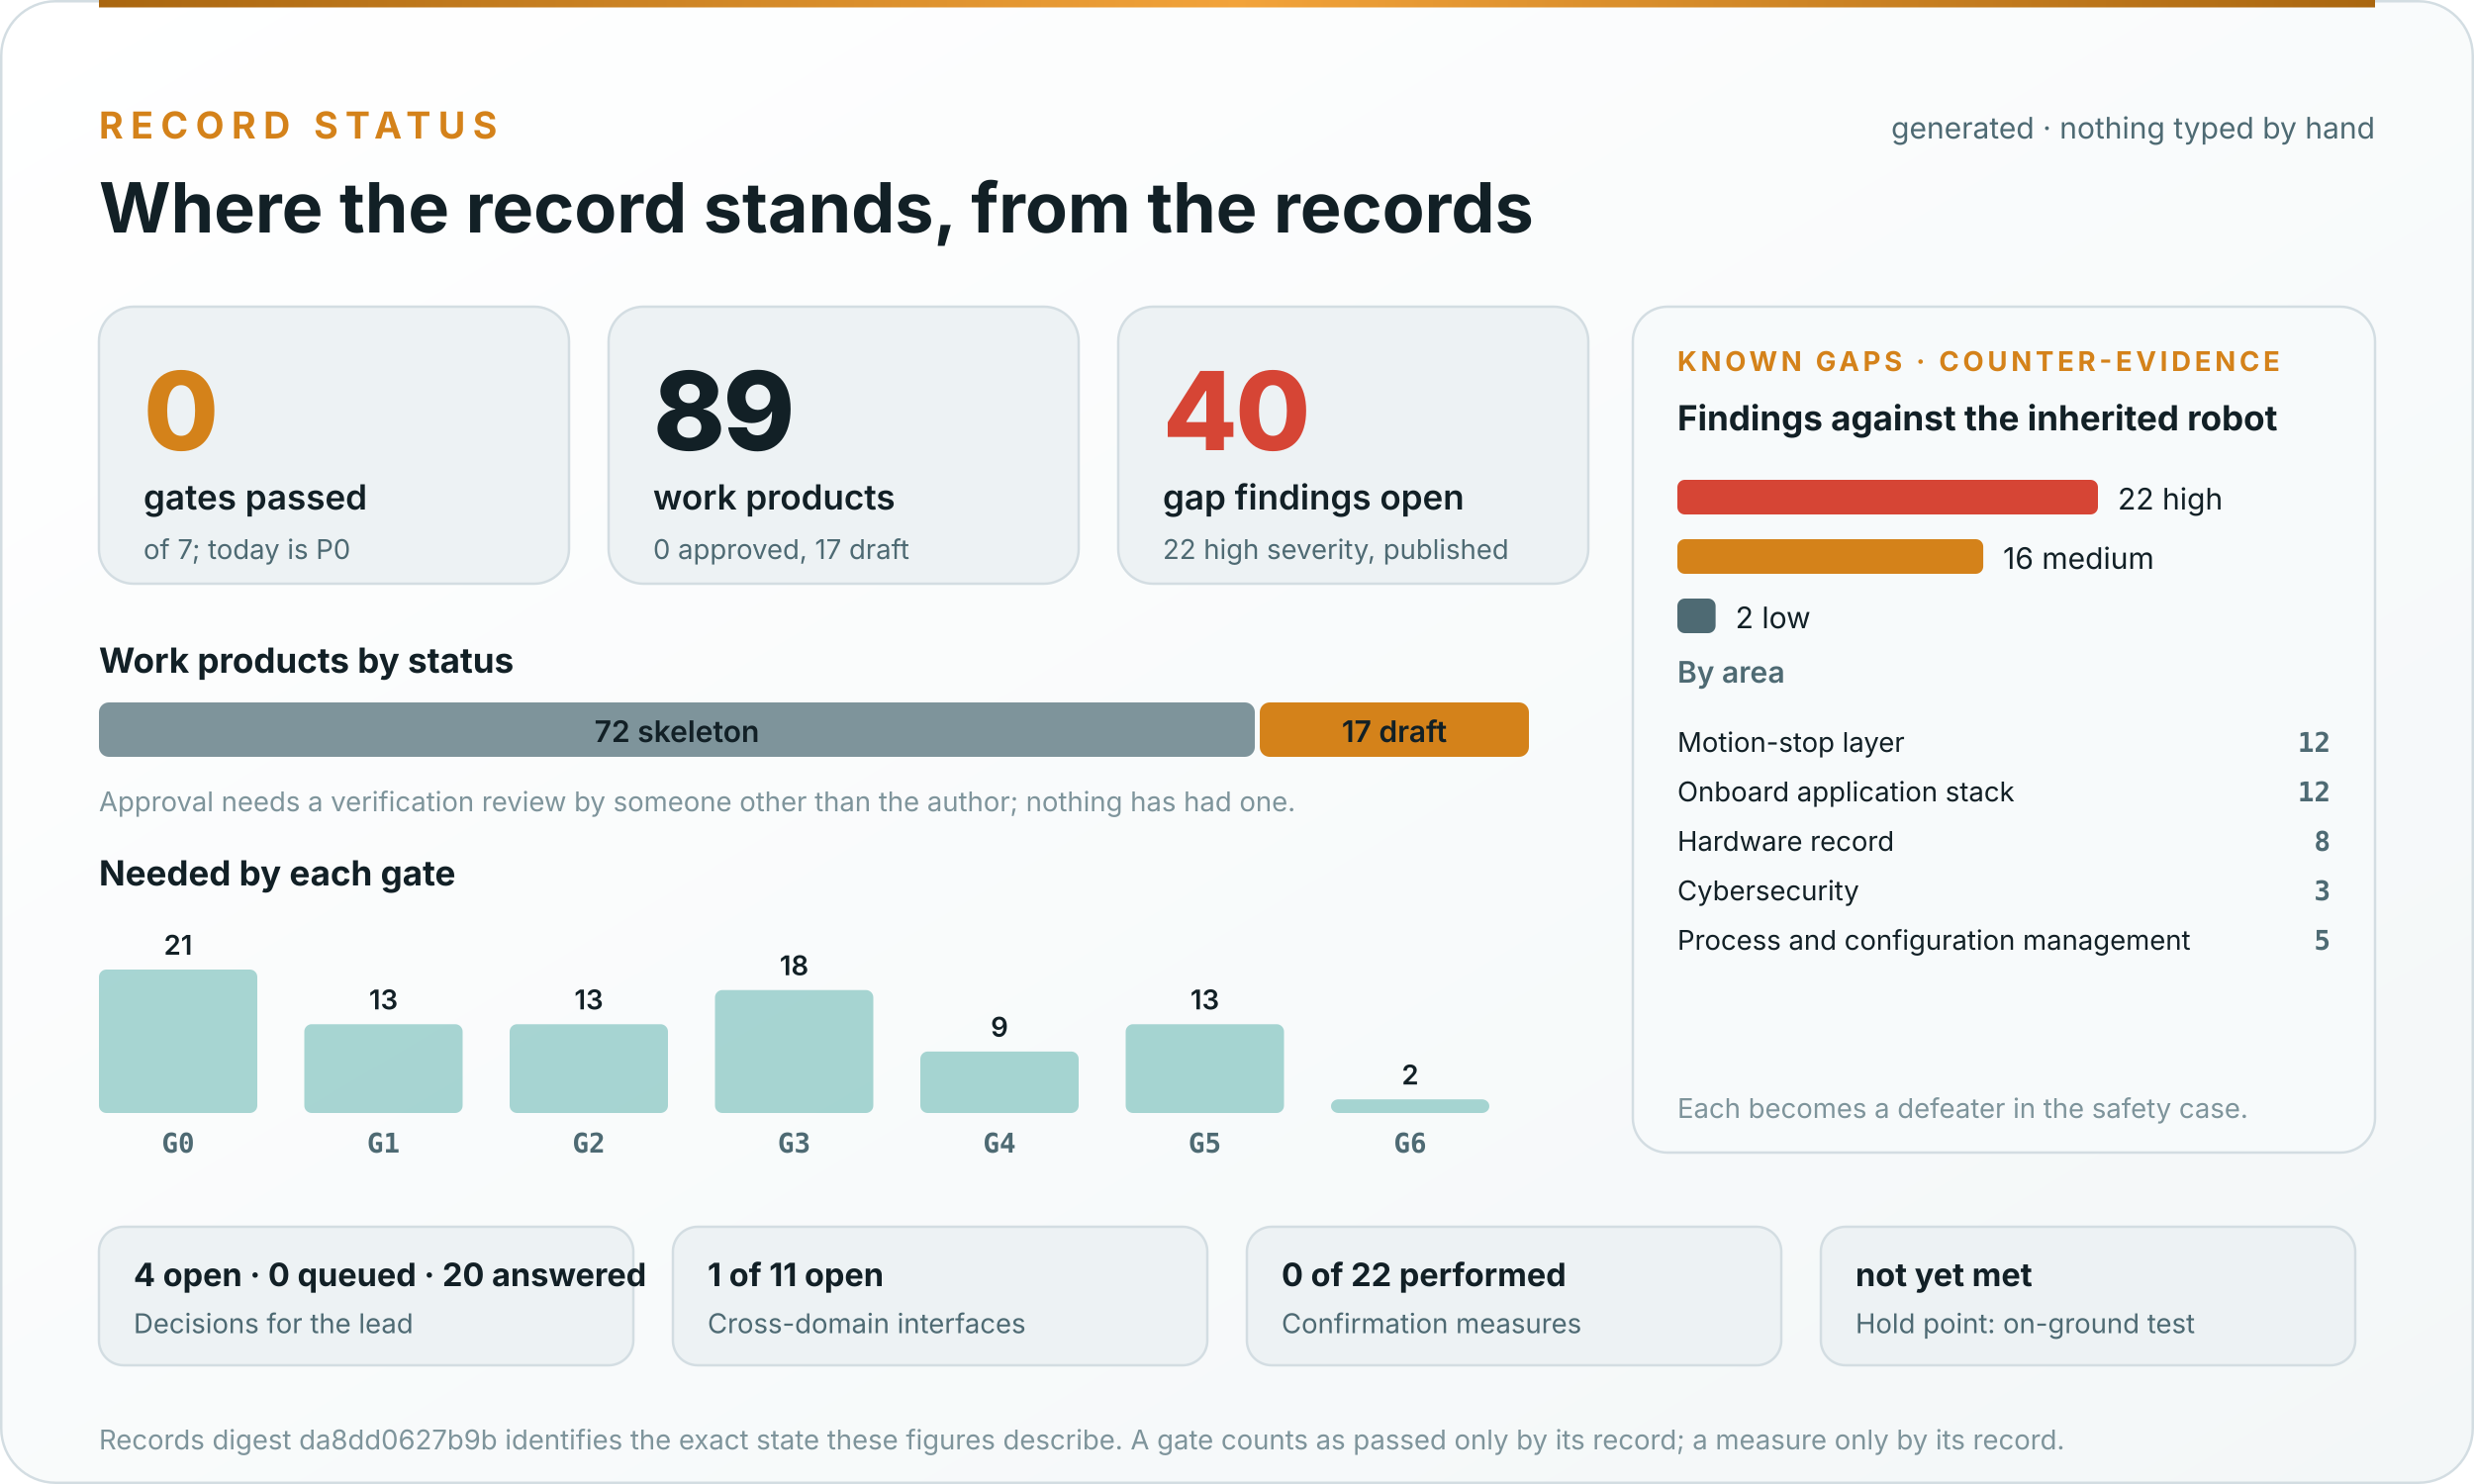
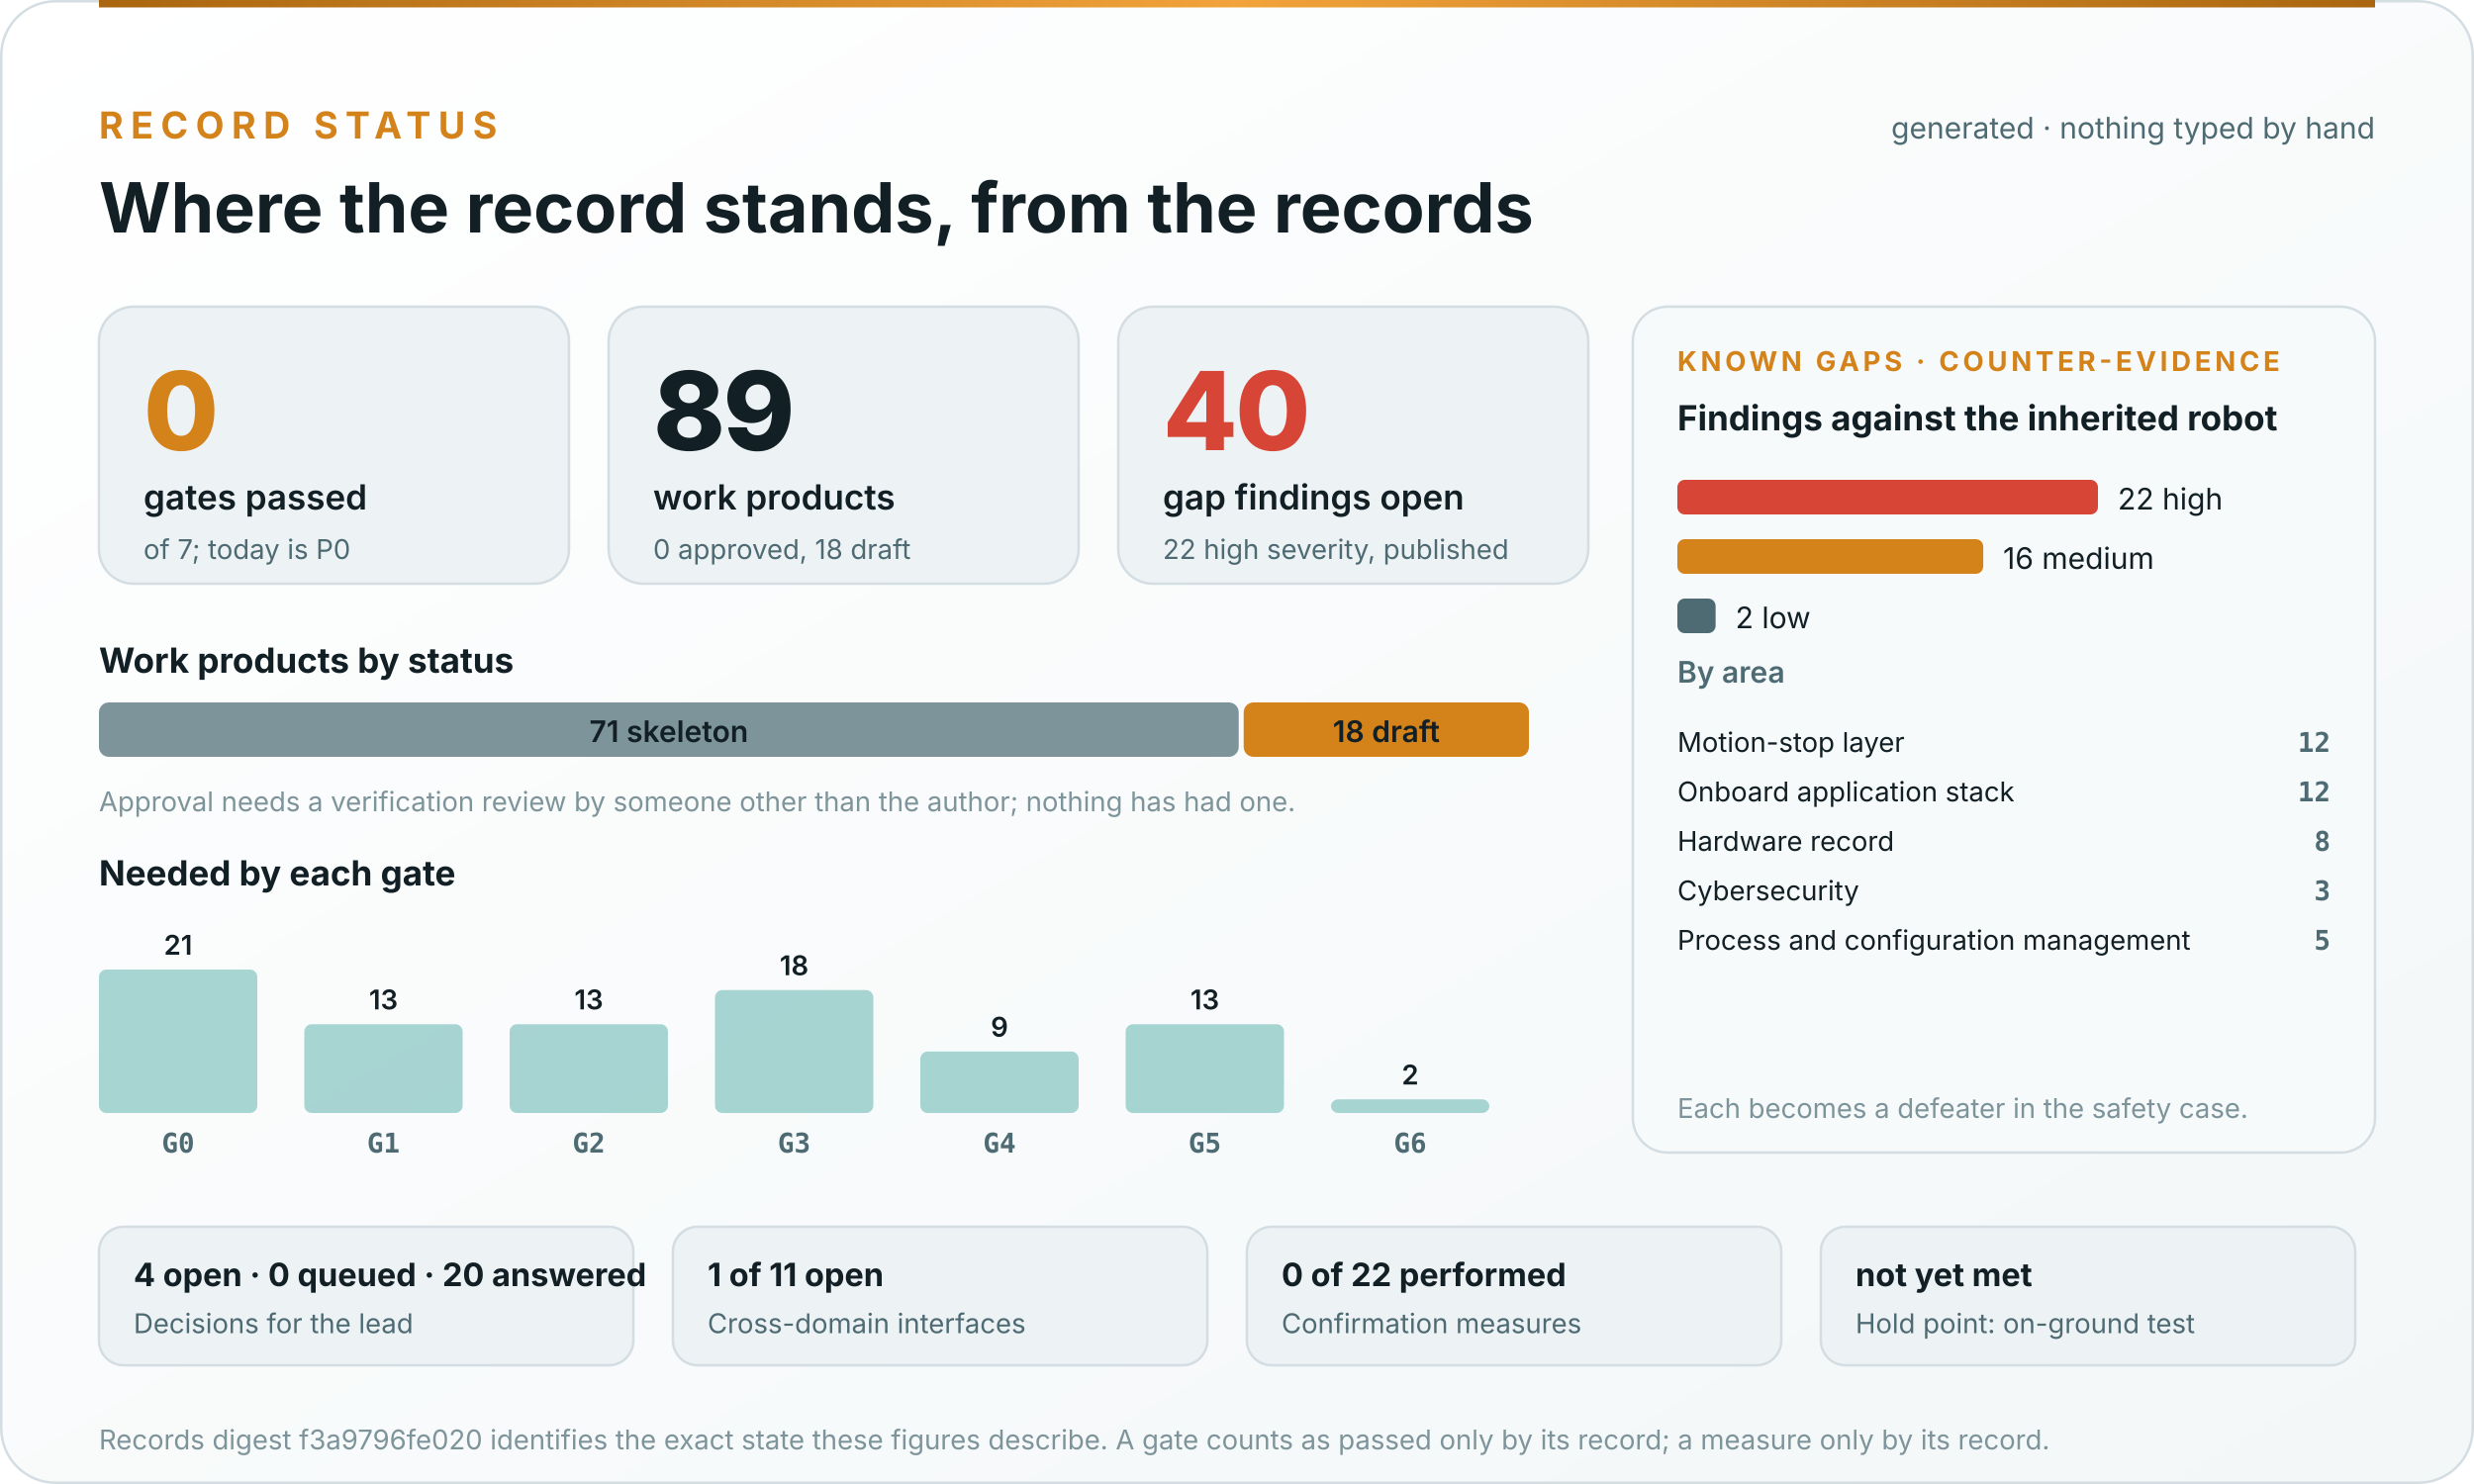
<svg xmlns="http://www.w3.org/2000/svg" width="1000" height="600" viewBox="0 0 1000 600" role="img" aria-labelledby="stat-t stat-d">
  <defs>
    <linearGradient id="stat-bg" x1="0" y1="0" x2="1" y2="1">
      <stop offset="0" stop-color="#FFFFFF" />
      <stop offset="1" stop-color="#F3F7F8" />
    </linearGradient>
    <linearGradient id="stat-amber" x1="0" y1="0" x2="1" y2="0">
      <stop offset="0" stop-color="#A8650F" />
      <stop offset="0.5" stop-color="#F2A33A" />
      <stop offset="1" stop-color="#A8650F" />
    </linearGradient>
  </defs>
  <rect x="0.5" y="0.5" width="999" height="599" rx="22" fill="url(#stat-bg)" stroke="#D3DDE2" />
  <rect x="40" y="0" width="920" height="3" fill="url(#stat-amber)" />
  <text x="40" y="56" font-family="Inter, 'Segoe UI', 'Helvetica Neue', Helvetica, Arial, sans-serif" font-size="15" font-weight="700" fill="#D4821A" text-anchor="start" letter-spacing="3">RECORD STATUS</text>
  <text x="40" y="94" font-family="Inter, 'Segoe UI', 'Helvetica Neue', Helvetica, Arial, sans-serif" font-size="28" font-weight="700" fill="#122026" text-anchor="start">Where the record stands, from the records</text>
  <text x="960" y="56" font-family="Inter, 'Segoe UI', 'Helvetica Neue', Helvetica, Arial, sans-serif" font-size="12" font-weight="400" fill="#4E6A73" text-anchor="end">generated · nothing typed by hand</text>
  <rect x="40" y="124" width="190" height="112" rx="14" fill="#EDF2F4" stroke="#D3DDE2" stroke-width="1" />
  <text x="58" y="182" font-family="Inter, 'Segoe UI', 'Helvetica Neue', Helvetica, Arial, sans-serif" font-size="44" font-weight="800" fill="#D4821A" text-anchor="start" letter-spacing="-1">0</text>
  <text x="58" y="206" font-family="Inter, 'Segoe UI', 'Helvetica Neue', Helvetica, Arial, sans-serif" font-size="14" font-weight="600" fill="#122026" text-anchor="start">gates passed</text>
  <text x="58" y="226" font-family="Inter, 'Segoe UI', 'Helvetica Neue', Helvetica, Arial, sans-serif" font-size="11" font-weight="400" fill="#4E6A73" text-anchor="start">of 7; today is P0</text>
  <rect x="246" y="124" width="190" height="112" rx="14" fill="#EDF2F4" stroke="#D3DDE2" stroke-width="1" />
  <text x="264" y="182" font-family="Inter, 'Segoe UI', 'Helvetica Neue', Helvetica, Arial, sans-serif" font-size="44" font-weight="800" fill="#122026" text-anchor="start" letter-spacing="-1">89</text>
  <text x="264" y="206" font-family="Inter, 'Segoe UI', 'Helvetica Neue', Helvetica, Arial, sans-serif" font-size="14" font-weight="600" fill="#122026" text-anchor="start">work products</text>
-   <text x="264" y="226" font-family="Inter, 'Segoe UI', 'Helvetica Neue', Helvetica, Arial, sans-serif" font-size="11" font-weight="400" fill="#4E6A73" text-anchor="start">0 approved, 17 draft</text>
+   <text x="264" y="226" font-family="Inter, 'Segoe UI', 'Helvetica Neue', Helvetica, Arial, sans-serif" font-size="11" font-weight="400" fill="#4E6A73" text-anchor="start">0 approved, 18 draft</text>
  <rect x="452" y="124" width="190" height="112" rx="14" fill="#EDF2F4" stroke="#D3DDE2" stroke-width="1" />
  <text x="470" y="182" font-family="Inter, 'Segoe UI', 'Helvetica Neue', Helvetica, Arial, sans-serif" font-size="44" font-weight="800" fill="#D64535" text-anchor="start" letter-spacing="-1">40</text>
  <text x="470" y="206" font-family="Inter, 'Segoe UI', 'Helvetica Neue', Helvetica, Arial, sans-serif" font-size="14" font-weight="600" fill="#122026" text-anchor="start">gap findings open</text>
  <text x="470" y="226" font-family="Inter, 'Segoe UI', 'Helvetica Neue', Helvetica, Arial, sans-serif" font-size="11" font-weight="400" fill="#4E6A73" text-anchor="start">22 high severity, published</text>
  <text x="40" y="272" font-family="Inter, 'Segoe UI', 'Helvetica Neue', Helvetica, Arial, sans-serif" font-size="14" font-weight="700" fill="#122026" text-anchor="start">Work products by status</text>
-   <rect x="40" y="284" width="467.213" height="22" rx="4" fill="#7E949B" />
-   <text x="273.607" y="300" font-family="Inter, 'Segoe UI', 'Helvetica Neue', Helvetica, Arial, sans-serif" font-size="12" font-weight="600" fill="#122026" text-anchor="middle">72 skeleton</text>
-   <rect x="509.213" y="284" width="108.787" height="22" rx="4" fill="#D4821A" />
-   <text x="563.607" y="300" font-family="Inter, 'Segoe UI', 'Helvetica Neue', Helvetica, Arial, sans-serif" font-size="12" font-weight="600" fill="#122026" text-anchor="middle">17 draft</text>
+   <rect x="40" y="284" width="460.697" height="22" rx="4" fill="#7E949B" />
+   <text x="270.348" y="300" font-family="Inter, 'Segoe UI', 'Helvetica Neue', Helvetica, Arial, sans-serif" font-size="12" font-weight="600" fill="#122026" text-anchor="middle">71 skeleton</text>
+   <rect x="502.697" y="284" width="115.303" height="22" rx="4" fill="#D4821A" />
+   <text x="560.348" y="300" font-family="Inter, 'Segoe UI', 'Helvetica Neue', Helvetica, Arial, sans-serif" font-size="12" font-weight="600" fill="#122026" text-anchor="middle">18 draft</text>
  <text x="40" y="328" font-family="Inter, 'Segoe UI', 'Helvetica Neue', Helvetica, Arial, sans-serif" font-size="11" font-weight="400" fill="#7E949B" text-anchor="start">Approval needs a verification review by someone other than the author; nothing has had one.</text>
  <text x="40" y="358" font-family="Inter, 'Segoe UI', 'Helvetica Neue', Helvetica, Arial, sans-serif" font-size="14" font-weight="700" fill="#122026" text-anchor="start">Needed by each gate</text>
  <rect x="40" y="392" width="64" height="58" rx="3" fill="#0E8C83" fill-opacity="0.35" />
  <text x="72" y="386" font-family="Inter, 'Segoe UI', 'Helvetica Neue', Helvetica, Arial, sans-serif" font-size="11" font-weight="600" fill="#122026" text-anchor="middle">21</text>
  <text x="72" y="466" font-family="'JetBrains Mono', 'SFMono-Regular', Menlo, Consolas, monospace" font-size="11" font-weight="600" fill="#4E6A73" text-anchor="middle">G0</text>
  <rect x="123" y="414.095" width="64" height="35.905" rx="3" fill="#0E8C83" fill-opacity="0.35" />
  <text x="155" y="408.095" font-family="Inter, 'Segoe UI', 'Helvetica Neue', Helvetica, Arial, sans-serif" font-size="11" font-weight="600" fill="#122026" text-anchor="middle">13</text>
  <text x="155" y="466" font-family="'JetBrains Mono', 'SFMono-Regular', Menlo, Consolas, monospace" font-size="11" font-weight="600" fill="#4E6A73" text-anchor="middle">G1</text>
  <rect x="206" y="414.095" width="64" height="35.905" rx="3" fill="#0E8C83" fill-opacity="0.35" />
  <text x="238" y="408.095" font-family="Inter, 'Segoe UI', 'Helvetica Neue', Helvetica, Arial, sans-serif" font-size="11" font-weight="600" fill="#122026" text-anchor="middle">13</text>
  <text x="238" y="466" font-family="'JetBrains Mono', 'SFMono-Regular', Menlo, Consolas, monospace" font-size="11" font-weight="600" fill="#4E6A73" text-anchor="middle">G2</text>
  <rect x="289" y="400.286" width="64" height="49.714" rx="3" fill="#0E8C83" fill-opacity="0.35" />
  <text x="321" y="394.286" font-family="Inter, 'Segoe UI', 'Helvetica Neue', Helvetica, Arial, sans-serif" font-size="11" font-weight="600" fill="#122026" text-anchor="middle">18</text>
  <text x="321" y="466" font-family="'JetBrains Mono', 'SFMono-Regular', Menlo, Consolas, monospace" font-size="11" font-weight="600" fill="#4E6A73" text-anchor="middle">G3</text>
  <rect x="372" y="425.143" width="64" height="24.857" rx="3" fill="#0E8C83" fill-opacity="0.35" />
  <text x="404" y="419.143" font-family="Inter, 'Segoe UI', 'Helvetica Neue', Helvetica, Arial, sans-serif" font-size="11" font-weight="600" fill="#122026" text-anchor="middle">9</text>
  <text x="404" y="466" font-family="'JetBrains Mono', 'SFMono-Regular', Menlo, Consolas, monospace" font-size="11" font-weight="600" fill="#4E6A73" text-anchor="middle">G4</text>
  <rect x="455" y="414.095" width="64" height="35.905" rx="3" fill="#0E8C83" fill-opacity="0.35" />
  <text x="487" y="408.095" font-family="Inter, 'Segoe UI', 'Helvetica Neue', Helvetica, Arial, sans-serif" font-size="11" font-weight="600" fill="#122026" text-anchor="middle">13</text>
  <text x="487" y="466" font-family="'JetBrains Mono', 'SFMono-Regular', Menlo, Consolas, monospace" font-size="11" font-weight="600" fill="#4E6A73" text-anchor="middle">G5</text>
  <rect x="538" y="444.476" width="64" height="5.524" rx="3" fill="#0E8C83" fill-opacity="0.35" />
  <text x="570" y="438.476" font-family="Inter, 'Segoe UI', 'Helvetica Neue', Helvetica, Arial, sans-serif" font-size="11" font-weight="600" fill="#122026" text-anchor="middle">2</text>
  <text x="570" y="466" font-family="'JetBrains Mono', 'SFMono-Regular', Menlo, Consolas, monospace" font-size="11" font-weight="600" fill="#4E6A73" text-anchor="middle">G6</text>
  <rect x="660" y="124" width="300" height="342" rx="14" fill="#F7FAFB" stroke="#D3DDE2" stroke-width="1" />
  <text x="678" y="150" font-family="Inter, 'Segoe UI', 'Helvetica Neue', Helvetica, Arial, sans-serif" font-size="11" font-weight="700" fill="#D4821A" text-anchor="start" letter-spacing="1.5">KNOWN GAPS · COUNTER-EVIDENCE</text>
  <text x="678" y="174" font-family="Inter, 'Segoe UI', 'Helvetica Neue', Helvetica, Arial, sans-serif" font-size="14" font-weight="700" fill="#122026" text-anchor="start">Findings against the inherited robot</text>
  <rect x="678" y="194" width="170" height="14" rx="3" fill="#D64535" />
  <text x="856" y="206" font-family="Inter, 'Segoe UI', 'Helvetica Neue', Helvetica, Arial, sans-serif" font-size="12" font-weight="400" fill="#122026" text-anchor="start">22 high</text>
  <rect x="678" y="218" width="123.636" height="14" rx="3" fill="#D4821A" />
  <text x="809.636" y="230" font-family="Inter, 'Segoe UI', 'Helvetica Neue', Helvetica, Arial, sans-serif" font-size="12" font-weight="400" fill="#122026" text-anchor="start">16 medium</text>
  <rect x="678" y="242" width="15.454" height="14" rx="3" fill="#4E6A73" />
  <text x="701.455" y="254" font-family="Inter, 'Segoe UI', 'Helvetica Neue', Helvetica, Arial, sans-serif" font-size="12" font-weight="400" fill="#122026" text-anchor="start">2 low</text>
  <text x="678" y="276" font-family="Inter, 'Segoe UI', 'Helvetica Neue', Helvetica, Arial, sans-serif" font-size="12" font-weight="600" fill="#4E6A73" text-anchor="start">By area</text>
  <text x="678" y="304" font-family="Inter, 'Segoe UI', 'Helvetica Neue', Helvetica, Arial, sans-serif" font-size="11" font-weight="400" fill="#122026" text-anchor="start">Motion-stop layer</text>
  <text x="942" y="304" font-family="'JetBrains Mono', 'SFMono-Regular', Menlo, Consolas, monospace" font-size="11" font-weight="600" fill="#4E6A73" text-anchor="end">12</text>
  <text x="678" y="324" font-family="Inter, 'Segoe UI', 'Helvetica Neue', Helvetica, Arial, sans-serif" font-size="11" font-weight="400" fill="#122026" text-anchor="start">Onboard application stack</text>
  <text x="942" y="324" font-family="'JetBrains Mono', 'SFMono-Regular', Menlo, Consolas, monospace" font-size="11" font-weight="600" fill="#4E6A73" text-anchor="end">12</text>
  <text x="678" y="344" font-family="Inter, 'Segoe UI', 'Helvetica Neue', Helvetica, Arial, sans-serif" font-size="11" font-weight="400" fill="#122026" text-anchor="start">Hardware record</text>
  <text x="942" y="344" font-family="'JetBrains Mono', 'SFMono-Regular', Menlo, Consolas, monospace" font-size="11" font-weight="600" fill="#4E6A73" text-anchor="end">8</text>
  <text x="678" y="364" font-family="Inter, 'Segoe UI', 'Helvetica Neue', Helvetica, Arial, sans-serif" font-size="11" font-weight="400" fill="#122026" text-anchor="start">Cybersecurity</text>
  <text x="942" y="364" font-family="'JetBrains Mono', 'SFMono-Regular', Menlo, Consolas, monospace" font-size="11" font-weight="600" fill="#4E6A73" text-anchor="end">3</text>
  <text x="678" y="384" font-family="Inter, 'Segoe UI', 'Helvetica Neue', Helvetica, Arial, sans-serif" font-size="11" font-weight="400" fill="#122026" text-anchor="start">Process and configuration management</text>
  <text x="942" y="384" font-family="'JetBrains Mono', 'SFMono-Regular', Menlo, Consolas, monospace" font-size="11" font-weight="600" fill="#4E6A73" text-anchor="end">5</text>
  <text x="678" y="452" font-family="Inter, 'Segoe UI', 'Helvetica Neue', Helvetica, Arial, sans-serif" font-size="11" font-weight="400" fill="#7E949B" text-anchor="start">Each becomes a defeater in the safety case.</text>
  <rect x="40" y="496" width="216" height="56" rx="10" fill="#EDF2F4" stroke="#D3DDE2" stroke-width="1" />
  <text x="54" y="520" font-family="Inter, 'Segoe UI', 'Helvetica Neue', Helvetica, Arial, sans-serif" font-size="13" font-weight="700" fill="#122026" text-anchor="start">4 open · 0 queued · 20 answered</text>
  <text x="54" y="539" font-family="Inter, 'Segoe UI', 'Helvetica Neue', Helvetica, Arial, sans-serif" font-size="11" font-weight="400" fill="#4E6A73" text-anchor="start">Decisions for the lead</text>
  <rect x="272" y="496" width="216" height="56" rx="10" fill="#EDF2F4" stroke="#D3DDE2" stroke-width="1" />
  <text x="286" y="520" font-family="Inter, 'Segoe UI', 'Helvetica Neue', Helvetica, Arial, sans-serif" font-size="13" font-weight="700" fill="#122026" text-anchor="start">1 of 11 open</text>
  <text x="286" y="539" font-family="Inter, 'Segoe UI', 'Helvetica Neue', Helvetica, Arial, sans-serif" font-size="11" font-weight="400" fill="#4E6A73" text-anchor="start">Cross-domain interfaces</text>
  <rect x="504" y="496" width="216" height="56" rx="10" fill="#EDF2F4" stroke="#D3DDE2" stroke-width="1" />
  <text x="518" y="520" font-family="Inter, 'Segoe UI', 'Helvetica Neue', Helvetica, Arial, sans-serif" font-size="13" font-weight="700" fill="#122026" text-anchor="start">0 of 22 performed</text>
  <text x="518" y="539" font-family="Inter, 'Segoe UI', 'Helvetica Neue', Helvetica, Arial, sans-serif" font-size="11" font-weight="400" fill="#4E6A73" text-anchor="start">Confirmation measures</text>
  <rect x="736" y="496" width="216" height="56" rx="10" fill="#EDF2F4" stroke="#D3DDE2" stroke-width="1" />
  <text x="750" y="520" font-family="Inter, 'Segoe UI', 'Helvetica Neue', Helvetica, Arial, sans-serif" font-size="13" font-weight="700" fill="#122026" text-anchor="start">not yet met</text>
  <text x="750" y="539" font-family="Inter, 'Segoe UI', 'Helvetica Neue', Helvetica, Arial, sans-serif" font-size="11" font-weight="400" fill="#4E6A73" text-anchor="start">Hold point: on-ground test</text>
-   <text x="40" y="586" font-family="Inter, 'Segoe UI', 'Helvetica Neue', Helvetica, Arial, sans-serif" font-size="11" font-weight="400" fill="#7E949B" text-anchor="start">Records digest da8dd0627b9b identifies the exact state these figures describe. A gate counts as passed only by its record; a measure only by its record.</text>
+   <text x="40" y="586" font-family="Inter, 'Segoe UI', 'Helvetica Neue', Helvetica, Arial, sans-serif" font-size="11" font-weight="400" fill="#7E949B" text-anchor="start">Records digest f3a9796fe020 identifies the exact state these figures describe. A gate counts as passed only by its record; a measure only by its record.</text>
</svg>
